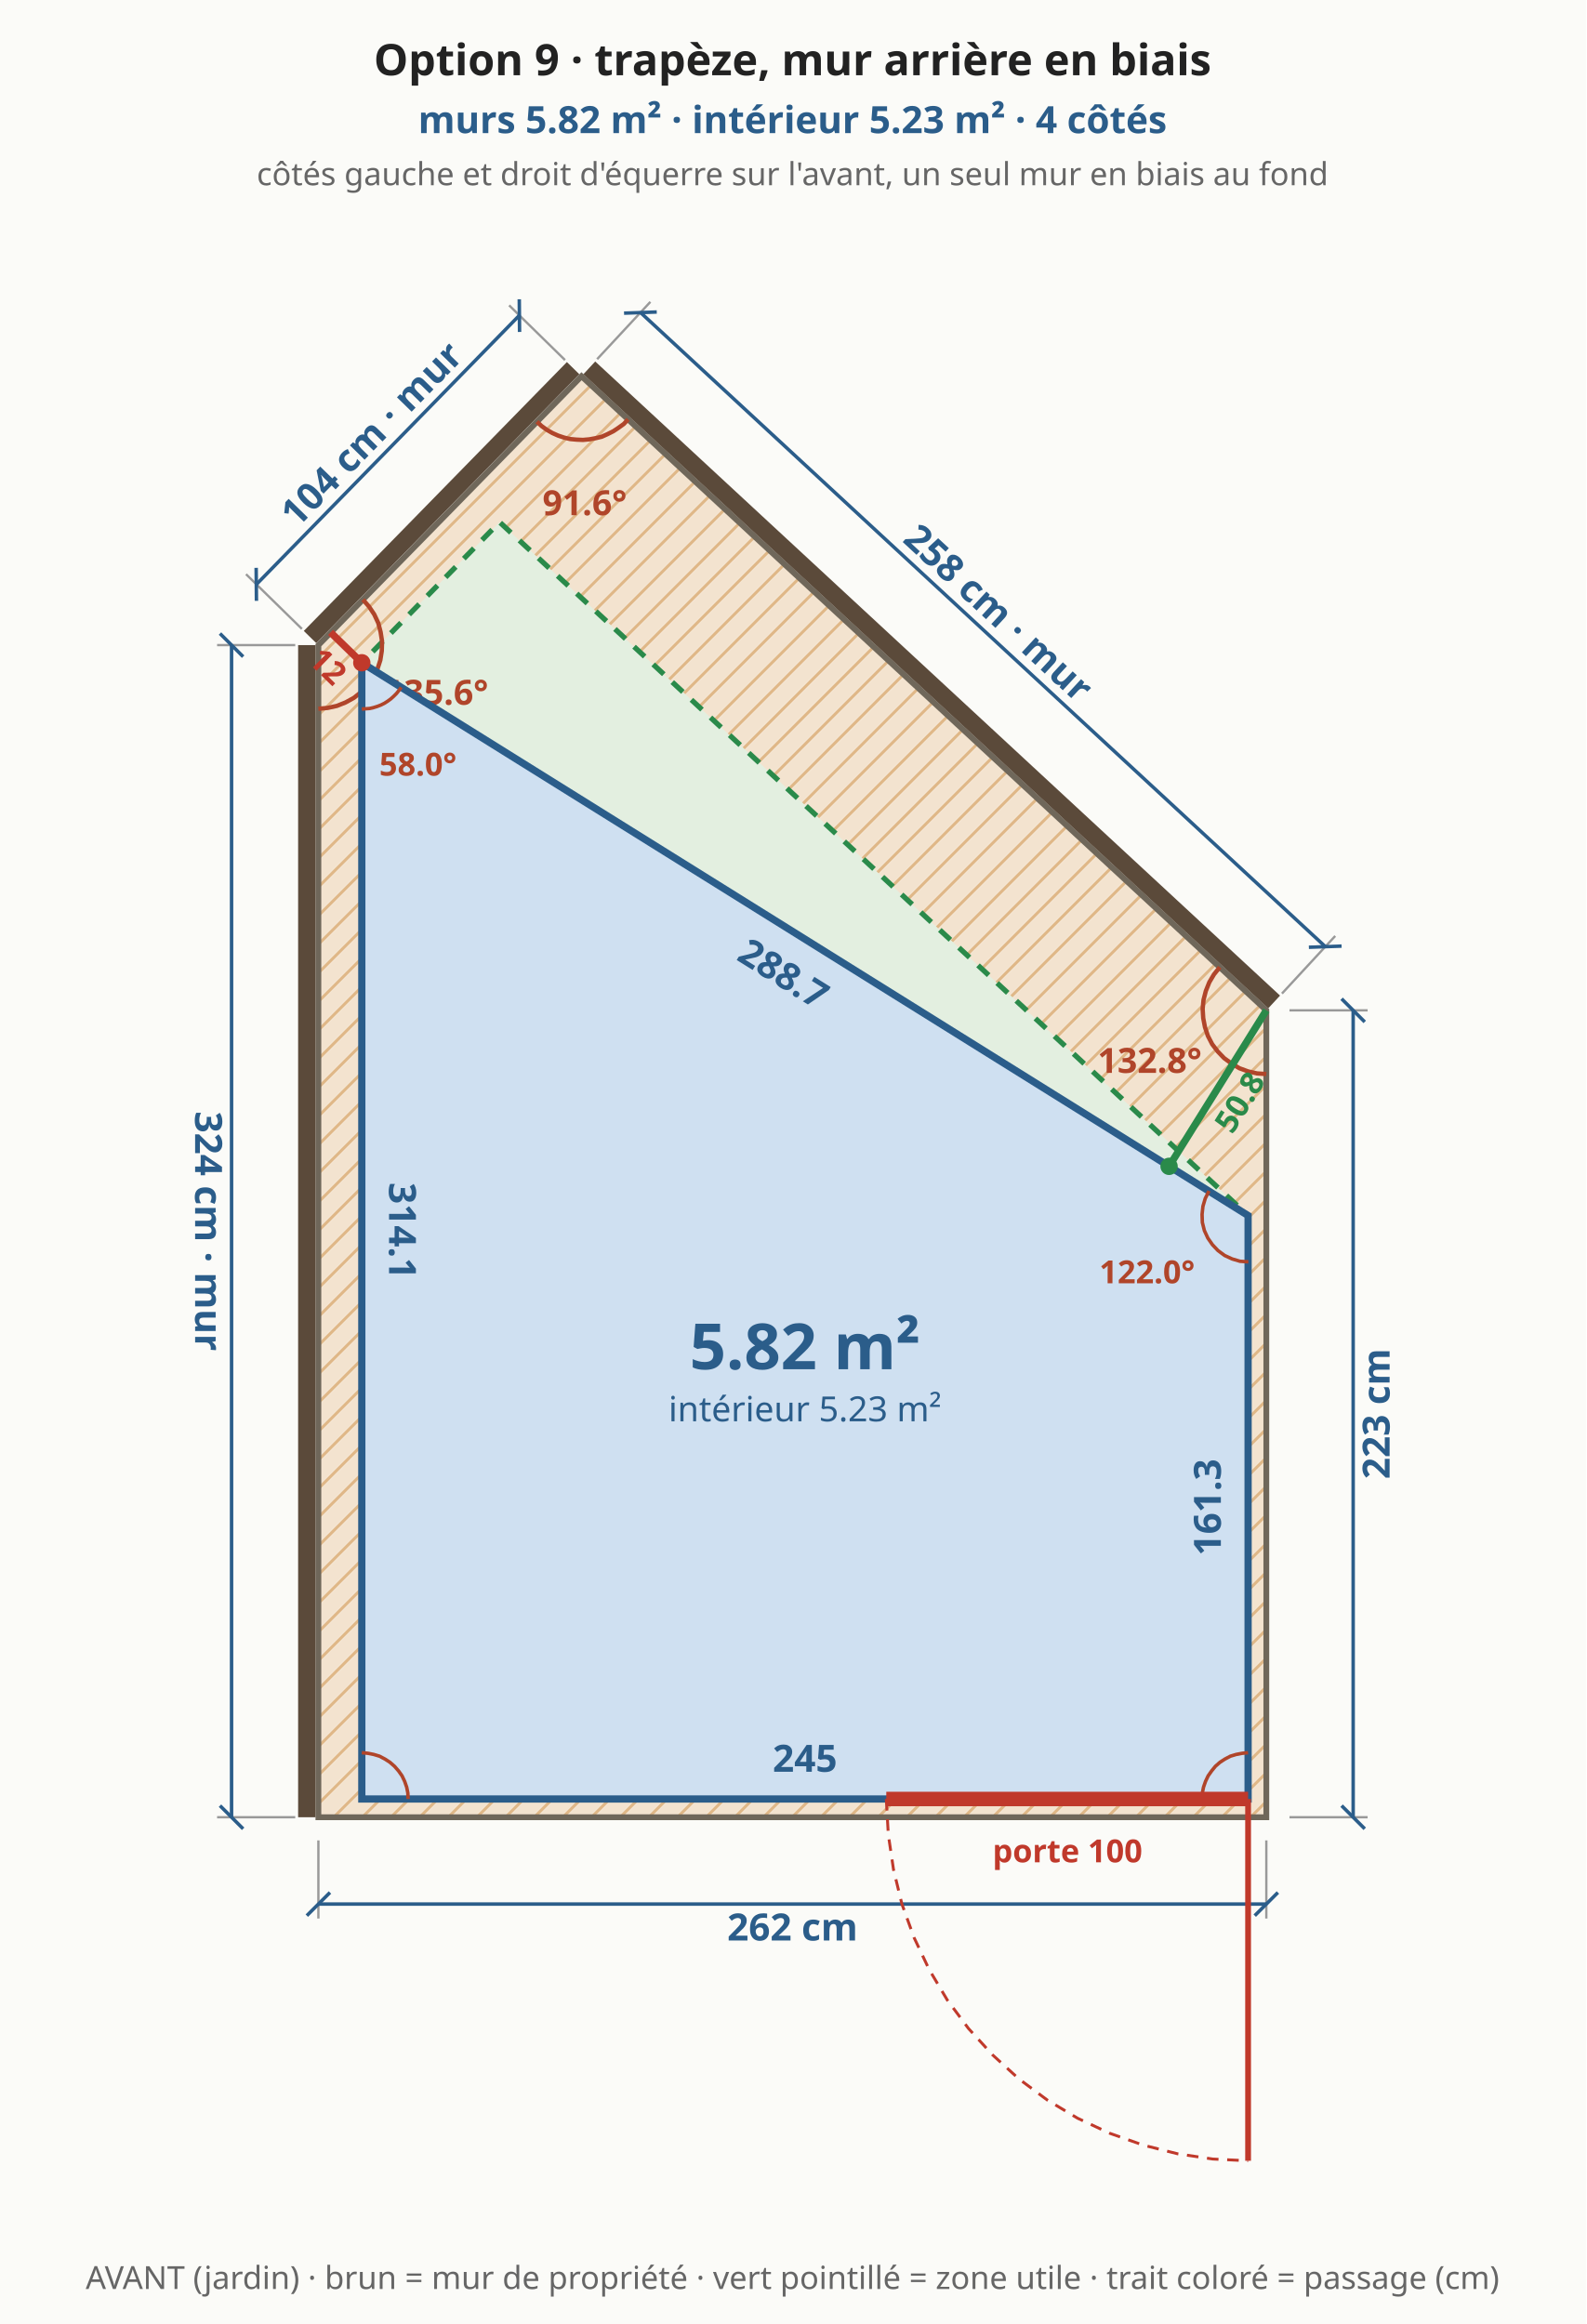
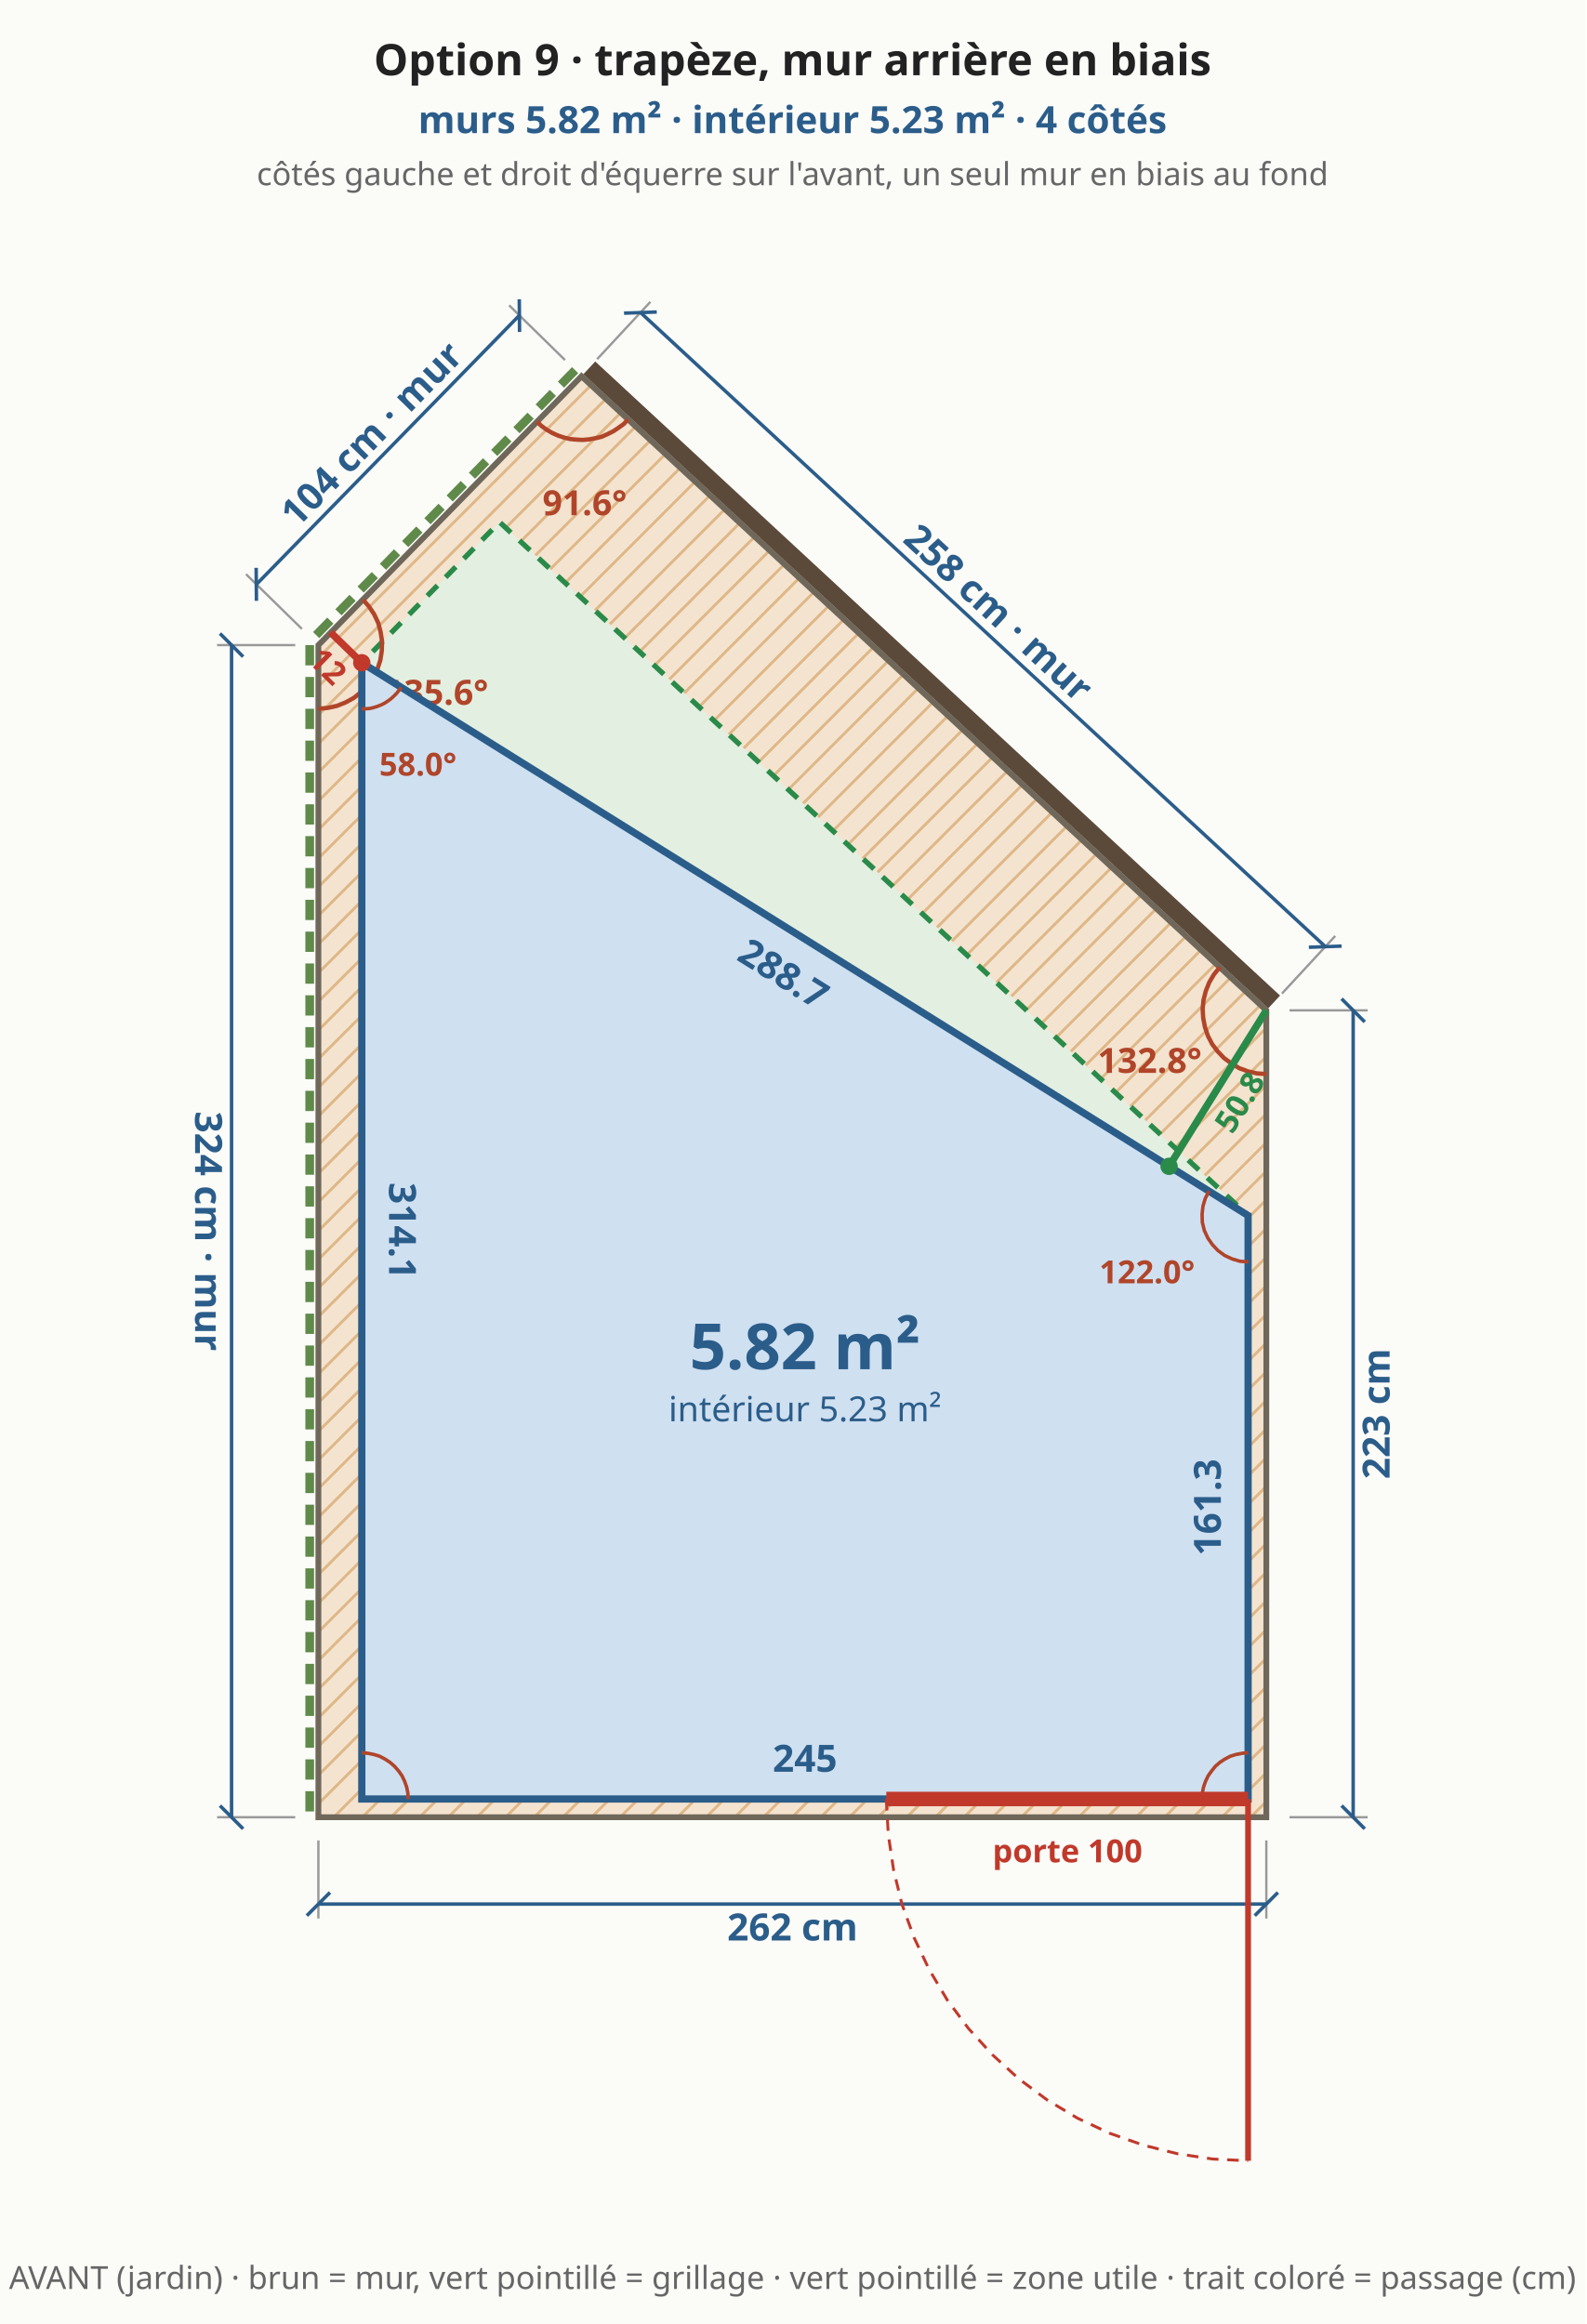
<svg xmlns="http://www.w3.org/2000/svg" viewBox="0 0 548 803" font-family="system-ui,sans-serif" font-size="13">
  <rect width="548" height="803" fill="#fbfbf8" />
  <defs>
    <pattern id="bande" width="7" height="7" patternUnits="userSpaceOnUse" patternTransform="rotate(45)">
      <rect width="7" height="7" fill="#f3e3cf" />
      <line x1="0" y1="0" x2="0" y2="7" stroke="#e0b98a" stroke-width="2" />
    </pattern>
  </defs>
  <polygon points="110.0,627.9 437.5,627.9 437.5,349.1 200.9,130.0 110.0,222.9" fill="url(#bande)" stroke="#6f675a" stroke-width="2" />
  <polygon points="125.0,621.6 431.2,621.6 431.2,420.0 172.6,180.4 125.0,229.0" fill="#e3efe0" stroke="#2a8a4a" stroke-width="1.8" stroke-dasharray="5 4" />
  <line x1="110.0" y1="635.9" x2="110.0" y2="662.9" stroke="#999" stroke-width="0.8" />
  <line x1="437.5" y1="635.9" x2="437.5" y2="662.9" stroke="#999" stroke-width="0.8" />
  <line x1="110.0" y1="657.9" x2="437.5" y2="657.9" stroke="#2b5d8a" stroke-width="1.2" />
  <line x1="106.0" y1="661.9" x2="114.0" y2="653.9" stroke="#2b5d8a" stroke-width="1.2" />
  <line x1="433.5" y1="661.9" x2="441.5" y2="653.9" stroke="#2b5d8a" stroke-width="1.2" />
  <text x="273.8" y="665.9" text-anchor="middle" dominant-baseline="middle" fill="#2b5d8a" font-size="13" font-weight="bold" transform="rotate(0.0 273.8 665.9)">262 cm</text>
  <line x1="445.5" y1="627.9" x2="472.5" y2="627.9" stroke="#999" stroke-width="0.8" />
  <line x1="445.5" y1="349.1" x2="472.5" y2="349.1" stroke="#999" stroke-width="0.8" />
  <line x1="467.5" y1="627.9" x2="467.5" y2="349.1" stroke="#2b5d8a" stroke-width="1.2" />
  <line x1="471.5" y1="631.9" x2="463.5" y2="623.9" stroke="#2b5d8a" stroke-width="1.2" />
  <line x1="471.5" y1="353.1" x2="463.5" y2="345.1" stroke="#2b5d8a" stroke-width="1.2" />
  <text x="475.5" y="488.5" text-anchor="middle" dominant-baseline="middle" fill="#2b5d8a" font-size="13" font-weight="bold" transform="rotate(-90.0 475.5 488.5)">223 cm</text>
  <line x1="440.2" y1="346.2" x2="203.6" y2="127.1" stroke="#5b4a3a" stroke-width="6" />
  <line x1="442.9" y1="343.3" x2="461.3" y2="323.4" stroke="#999" stroke-width="0.8" />
  <line x1="206.3" y1="124.1" x2="224.7" y2="104.3" stroke="#999" stroke-width="0.8" />
  <line x1="457.9" y1="327.1" x2="221.3" y2="108.0" stroke="#2b5d8a" stroke-width="1.2" />
  <line x1="463.5" y1="326.9" x2="452.2" y2="327.3" stroke="#2b5d8a" stroke-width="1.2" />
  <line x1="226.9" y1="107.8" x2="215.6" y2="108.2" stroke="#2b5d8a" stroke-width="1.2" />
  <text x="345.0" y="211.7" text-anchor="middle" dominant-baseline="middle" fill="#2b5d8a" font-size="13" font-weight="bold" transform="rotate(42.8 345.0 211.7)">258 cm · mur</text>
-   <line x1="198.0" y1="127.2" x2="107.1" y2="220.1" stroke="#5b4a3a" stroke-width="6" />
+   <line x1="198.7" y1="127.9" x2="107.9" y2="220.8" stroke="#5f8a4a" stroke-width="3" stroke-dasharray="7 4" />
  <line x1="195.2" y1="124.4" x2="175.9" y2="105.5" stroke="#999" stroke-width="0.8" />
  <line x1="104.3" y1="217.3" x2="85.0" y2="198.4" stroke="#999" stroke-width="0.8" />
  <line x1="179.4" y1="109.0" x2="88.6" y2="201.9" stroke="#2b5d8a" stroke-width="1.2" />
  <line x1="179.4" y1="103.4" x2="179.5" y2="114.7" stroke="#2b5d8a" stroke-width="1.2" />
  <line x1="88.5" y1="196.2" x2="88.6" y2="207.6" stroke="#2b5d8a" stroke-width="1.2" />
  <text x="128.3" y="149.9" text-anchor="middle" dominant-baseline="middle" fill="#2b5d8a" font-size="13" font-weight="bold" transform="rotate(-45.6 128.3 149.9)">104 cm · mur</text>
-   <line x1="106.0" y1="222.9" x2="106.0" y2="627.9" stroke="#5b4a3a" stroke-width="6" />
+   <line x1="107.0" y1="222.9" x2="107.0" y2="627.9" stroke="#5f8a4a" stroke-width="3" stroke-dasharray="7 4" />
  <line x1="102.0" y1="222.9" x2="75.0" y2="222.9" stroke="#999" stroke-width="0.8" />
  <line x1="102.0" y1="627.9" x2="75.0" y2="627.9" stroke="#999" stroke-width="0.8" />
  <line x1="80.0" y1="222.9" x2="80.0" y2="627.9" stroke="#2b5d8a" stroke-width="1.2" />
  <line x1="76.0" y1="218.9" x2="84.0" y2="226.9" stroke="#2b5d8a" stroke-width="1.2" />
  <line x1="76.0" y1="623.9" x2="84.0" y2="631.9" stroke="#2b5d8a" stroke-width="1.2" />
  <text x="72.0" y="425.4" text-anchor="middle" dominant-baseline="middle" fill="#2b5d8a" font-size="13" font-weight="bold" transform="rotate(90.0 72.0 425.4)">324 cm · mur</text>
  <polyline points="421.4,334.2 419.4,336.7 417.8,339.4 416.6,342.4 415.8,345.5 415.5,348.6 415.7,351.8 416.3,354.9 417.3,357.9 418.8,360.8 420.7,363.3 422.9,365.6 425.5,367.5 428.2,369.1 431.2,370.2 434.3,370.9 437.5,371.1" fill="none" stroke="#b0452a" stroke-width="1.5" />
  <text x="397.2" y="370.7" text-anchor="middle" fill="#b0452a" font-size="12" font-weight="bold">132.8°</text>
  <polyline points="185.5,145.7 187.1,147.2 188.9,148.5 190.8,149.6 192.8,150.5 194.9,151.2 197.0,151.7 199.2,151.9 201.4,152.0 203.6,151.8 205.8,151.4 207.9,150.9 209.9,150.0 211.9,149.0 213.7,147.8 215.5,146.5 217.0,144.9" fill="none" stroke="#b0452a" stroke-width="1.5" />
  <text x="202.0" y="178.0" text-anchor="middle" fill="#b0452a" font-size="12" font-weight="bold">91.6°</text>
  <polyline points="110.0,244.9 113.2,244.6 116.4,243.9 119.4,242.7 122.3,241.1 124.8,239.1 127.1,236.8 128.9,234.1 130.4,231.2 131.4,228.1 131.9,224.9 132.0,221.6 131.5,218.4 130.7,215.3 129.3,212.3 127.5,209.6 125.4,207.2" fill="none" stroke="#b0452a" stroke-width="1.5" />
  <text x="150.7" y="243.5" text-anchor="middle" fill="#b0452a" font-size="12" font-weight="bold">135.6°</text>
  <polygon points="125.0,621.6 431.2,621.6 431.2,420.0 125.0,229.0" fill="#cfe0f1" stroke="#2b5d8a" stroke-width="2.5" />
  <text x="278.1" y="607.6" text-anchor="middle" dominant-baseline="middle" fill="#2b5d8a" font-size="13" font-weight="bold" transform="rotate(0.0 278.1 607.6)">245</text>
  <text x="417.2" y="520.8" text-anchor="middle" dominant-baseline="middle" fill="#2b5d8a" font-size="13" font-weight="bold" transform="rotate(-90.0 417.2 520.8)">161.3</text>
  <text x="270.7" y="336.4" text-anchor="middle" dominant-baseline="middle" fill="#2b5d8a" font-size="13" font-weight="bold" transform="rotate(32.0 270.7 336.4)">288.7</text>
  <text x="139.0" y="425.3" text-anchor="middle" dominant-baseline="middle" fill="#2b5d8a" font-size="13" font-weight="bold" transform="rotate(90.0 139.0 425.3)">314.1</text>
  <polyline points="141.0,621.6 140.9,619.5 140.5,617.5 139.8,615.5 138.9,613.6 137.7,611.9 136.3,610.3 134.7,608.9 133.0,607.8 131.1,606.8 129.1,606.2 127.1,605.8 125.0,605.6" fill="none" stroke="#b0452a" stroke-width="1.2" />
  <polyline points="431.2,605.6 429.2,605.8 427.1,606.2 425.1,606.8 423.2,607.8 421.5,608.9 419.9,610.3 418.6,611.9 417.4,613.6 416.5,615.5 415.8,617.5 415.4,619.5 415.2,621.6" fill="none" stroke="#b0452a" stroke-width="1.2" />
  <polyline points="417.7,411.5 416.4,414.1 415.6,416.8 415.3,419.6 415.4,422.4 416.1,425.2 417.3,427.8 418.9,430.1 420.8,432.1 423.1,433.8 425.7,435.0 428.4,435.8 431.3,436.0" fill="none" stroke="#b0452a" stroke-width="1.2" />
  <text x="396.3" y="443.4" text-anchor="middle" fill="#b0452a" font-size="11" font-weight="bold">122.0°</text>
  <polyline points="125.0,245.0 126.3,244.9 127.7,244.8 129.0,244.5 130.3,244.1 131.6,243.6 132.8,243.0 133.9,242.3 135.0,241.5 136.0,240.6 137.0,239.6 137.8,238.6 138.6,237.5" fill="none" stroke="#b0452a" stroke-width="1.2" />
  <text x="144.4" y="268.0" text-anchor="middle" fill="#b0452a" font-size="11" font-weight="bold">58.0°</text>
  <line x1="306.2" y1="621.6" x2="431.2" y2="621.6" stroke="#c0392b" stroke-width="5" />
  <line x1="431.2" y1="621.6" x2="431.2" y2="746.6" stroke="#c0392b" stroke-width="2" />
  <polyline points="306.2,621.6 306.9,633.9 308.7,646.0 311.6,657.9 315.8,669.5 321.0,680.5 327.3,691.1 334.6,700.9 342.9,710.0 352.0,718.3 361.8,725.6 372.3,731.9 383.4,737.1 395.0,741.2 406.9,744.2 419.0,746.0 431.2,746.6" fill="none" stroke="#c0392b" stroke-width="1" stroke-dasharray="4 3" />
  <text x="368.8" y="639.6" text-anchor="middle" dominant-baseline="middle" fill="#c0392b" font-size="11" font-weight="bold">porte 100</text>
  <line x1="403.9" y1="403.0" x2="437.5" y2="349.1" stroke="#2a8a4a" stroke-width="2.5" />
  <circle cx="403.9" cy="403.0" r="3" fill="#2a8a4a" />
  <text x="428.3" y="380.8" text-anchor="middle" dominant-baseline="middle" fill="#2a8a4a" font-size="11" font-weight="bold" transform="rotate(-58.0 428.3 380.8)">50.8</text>
  <line x1="125.0" y1="229.0" x2="114.2" y2="218.5" stroke="#c0392b" stroke-width="2.5" />
  <circle cx="125.0" cy="229.0" r="3" fill="#c0392b" />
  <text x="113.3" y="230.2" text-anchor="middle" dominant-baseline="middle" fill="#c0392b" font-size="11" font-weight="bold" transform="rotate(44.3 113.3 230.2)">12</text>
  <text x="278.1" y="473.1" text-anchor="middle" fill="#2b5d8a" font-size="22" font-weight="bold">5.82 m²</text>
  <text x="278.1" y="491.1" text-anchor="middle" fill="#2b5d8a" font-size="12" font-weight="normal">intérieur 5.23 m²</text>
  <text x="273.8" y="26.0" text-anchor="middle" fill="#222" font-size="15" font-weight="bold">Option 9 · trapèze, mur arrière en biais</text>
  <text x="273.8" y="46.0" text-anchor="middle" fill="#2b5d8a" font-size="13" font-weight="bold">murs 5.82 m² · intérieur 5.23 m² · 4 côtés</text>
  <text x="273.8" y="64.0" text-anchor="middle" fill="#666" font-size="11" font-weight="normal">côtés gauche et droit d'équerre sur l'avant, un seul mur en biais au fond</text>
-   <text x="273.8" y="790.9" text-anchor="middle" fill="#666" font-size="11" font-weight="normal">AVANT (jardin) · brun = mur de propriété · vert pointillé = zone utile · trait coloré = passage (cm)</text>
+   <text x="273.8" y="790.9" text-anchor="middle" fill="#666" font-size="11" font-weight="normal">AVANT (jardin) · brun = mur, vert pointillé = grillage · vert pointillé = zone utile · trait coloré = passage (cm)</text>
</svg>
